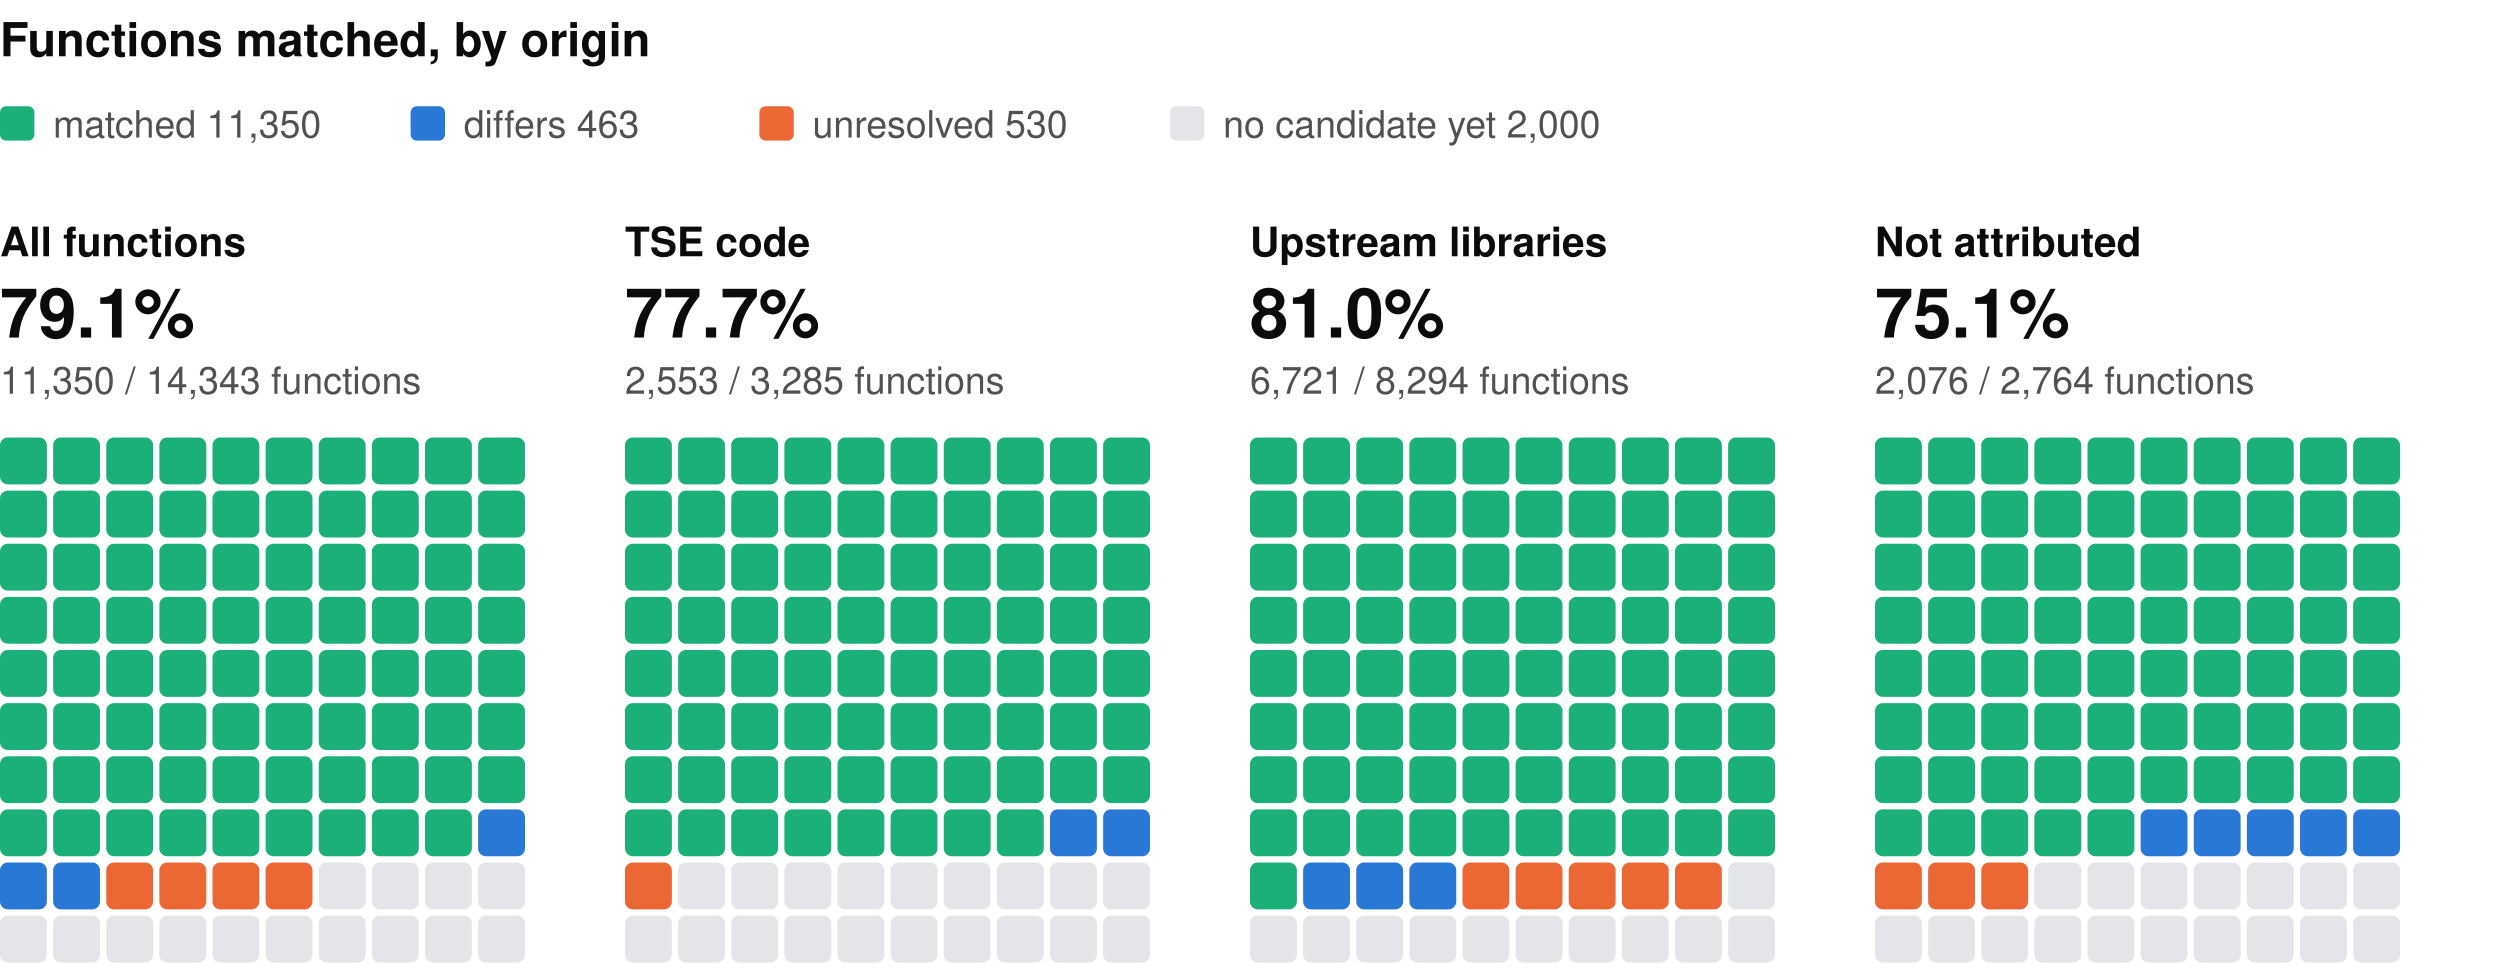
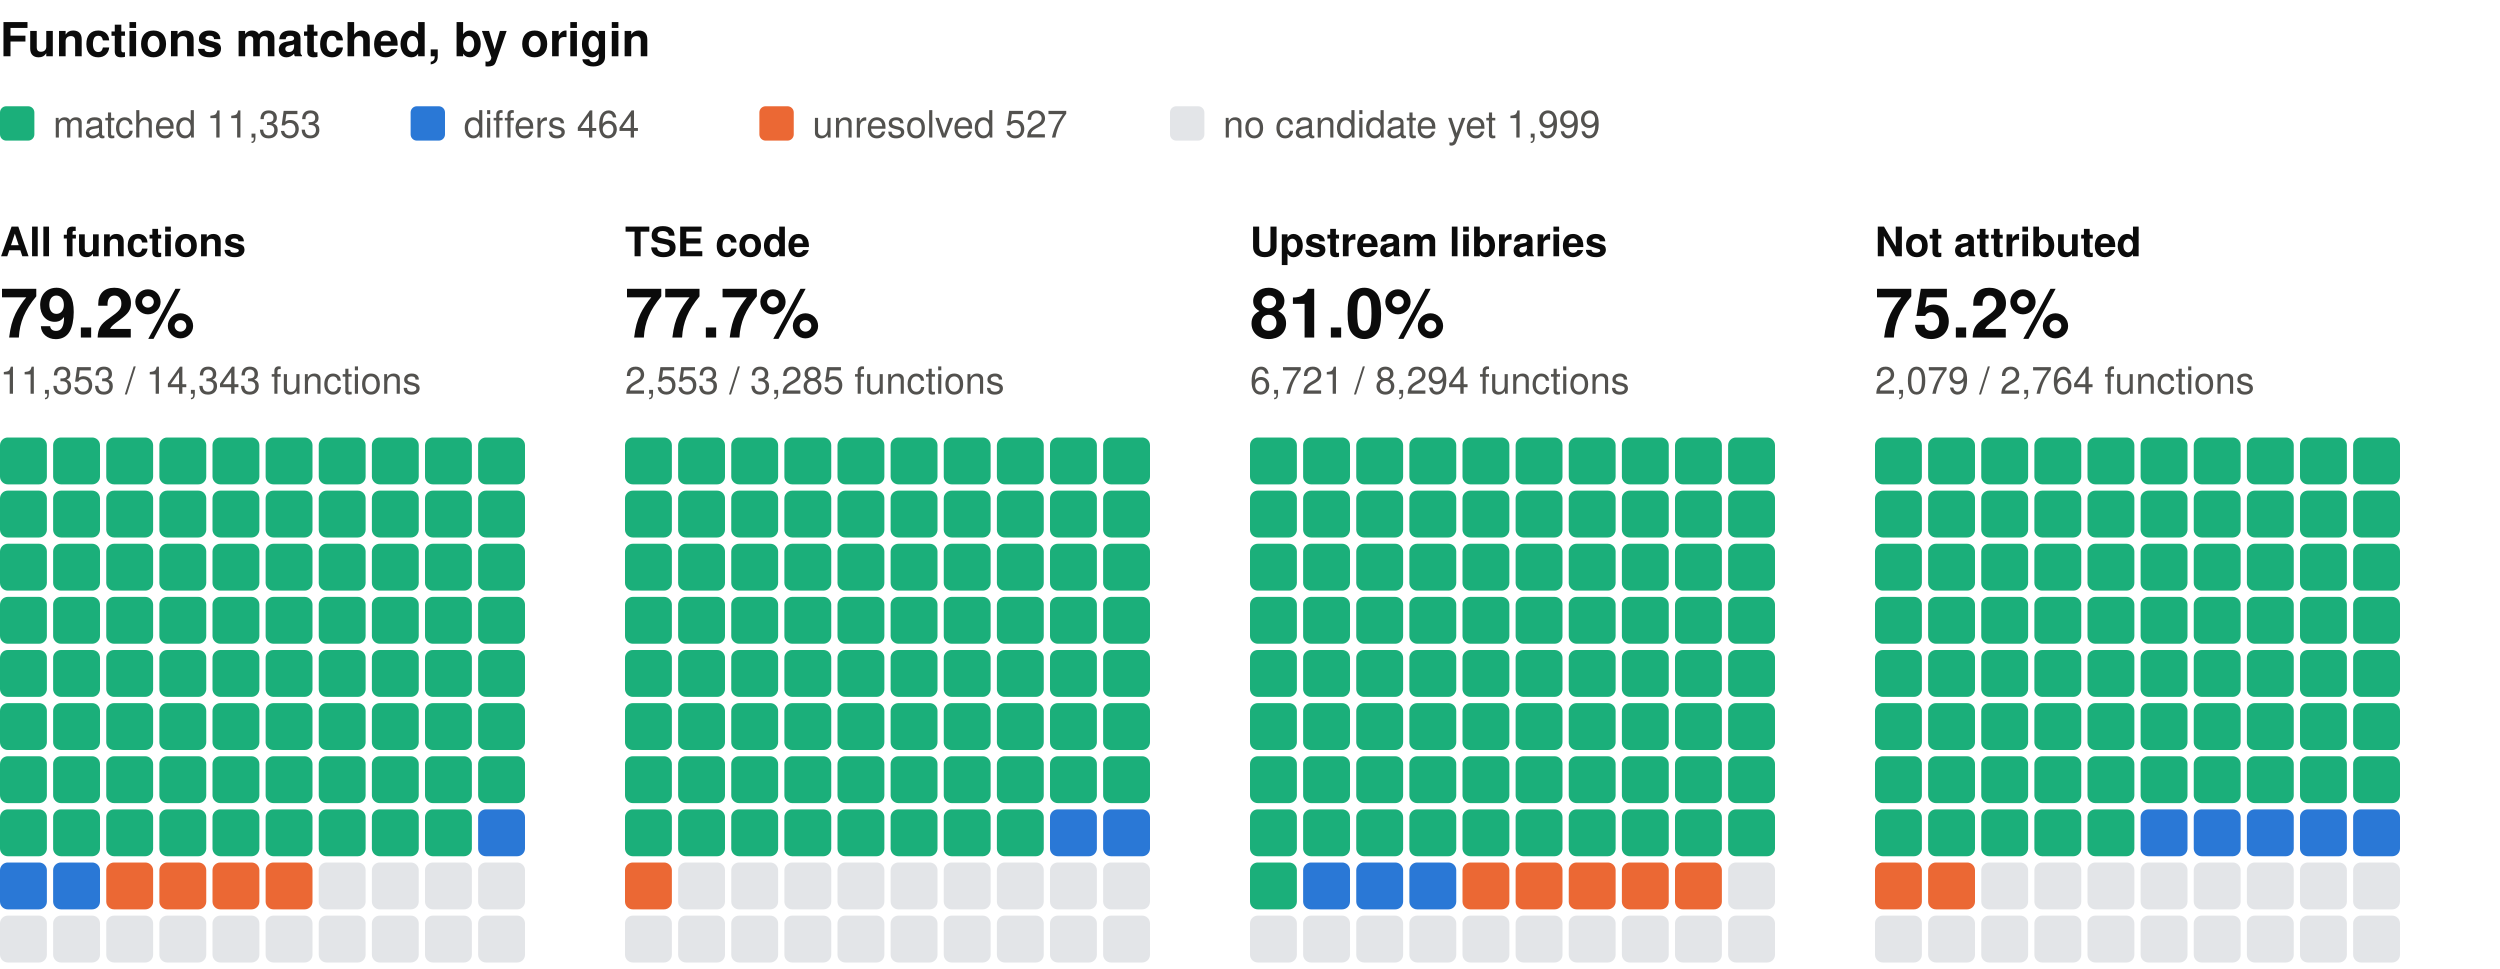
<svg xmlns="http://www.w3.org/2000/svg" width="800" height="310" viewBox="0 0 800 310" role="img" aria-label="Functions matched, by origin: one square per percent, coloured by verdict" font-family="system-ui, -apple-system, 'Segoe UI', Helvetica, Arial, sans-serif">
  <text x="0" y="18" font-size="15" fill="#0b0b0b" font-weight="600">Functions matched, by origin</text>
  <rect x="0" y="34" width="11" height="11" rx="2" fill="#1baf7a" />
-   <text x="17" y="44" font-size="12" fill="#52514e">matched 11,350</text>
+   <text x="17" y="44" font-size="12" fill="#52514e">matched 11,353</text>
  <rect x="131.4" y="34" width="11" height="11" rx="2" fill="#2a78d6" />
-   <text x="148.4" y="44" font-size="12" fill="#52514e">differs 463</text>
+   <text x="148.4" y="44" font-size="12" fill="#52514e">differs 464</text>
  <rect x="243" y="34" width="11" height="11" rx="2" fill="#eb6834" />
-   <text x="260" y="44" font-size="12" fill="#52514e">unresolved 530</text>
+   <text x="260" y="44" font-size="12" fill="#52514e">unresolved 527</text>
  <rect x="374.4" y="34" width="11" height="11" rx="2" fill="#e3e5e8" />
-   <text x="391.4" y="44" font-size="12" fill="#52514e">no candidate yet 2,000</text>
+   <text x="391.4" y="44" font-size="12" fill="#52514e">no candidate yet 1,999</text>
  <text x="0" y="82" font-size="13" fill="#0b0b0b" font-weight="600">All functions</text>
-   <text x="0" y="108" font-size="22" fill="#0b0b0b" font-weight="600">79.1%</text>
-   <text x="0" y="126" font-size="12" fill="#52514e">11,350 / 14,343 functions</text>
+   <text x="0" y="108" font-size="22" fill="#0b0b0b" font-weight="600">79.2%</text>
+   <text x="0" y="126" font-size="12" fill="#52514e">11,353 / 14,343 functions</text>
  <rect x="0" y="140" width="15" height="15" rx="2.5" fill="#1baf7a" />
  <rect x="17" y="140" width="15" height="15" rx="2.5" fill="#1baf7a" />
  <rect x="34" y="140" width="15" height="15" rx="2.5" fill="#1baf7a" />
  <rect x="51" y="140" width="15" height="15" rx="2.5" fill="#1baf7a" />
  <rect x="68" y="140" width="15" height="15" rx="2.5" fill="#1baf7a" />
  <rect x="85" y="140" width="15" height="15" rx="2.5" fill="#1baf7a" />
  <rect x="102" y="140" width="15" height="15" rx="2.5" fill="#1baf7a" />
  <rect x="119" y="140" width="15" height="15" rx="2.5" fill="#1baf7a" />
  <rect x="136" y="140" width="15" height="15" rx="2.5" fill="#1baf7a" />
  <rect x="153" y="140" width="15" height="15" rx="2.5" fill="#1baf7a" />
  <rect x="0" y="157" width="15" height="15" rx="2.5" fill="#1baf7a" />
  <rect x="17" y="157" width="15" height="15" rx="2.5" fill="#1baf7a" />
  <rect x="34" y="157" width="15" height="15" rx="2.5" fill="#1baf7a" />
  <rect x="51" y="157" width="15" height="15" rx="2.5" fill="#1baf7a" />
  <rect x="68" y="157" width="15" height="15" rx="2.5" fill="#1baf7a" />
  <rect x="85" y="157" width="15" height="15" rx="2.5" fill="#1baf7a" />
  <rect x="102" y="157" width="15" height="15" rx="2.5" fill="#1baf7a" />
  <rect x="119" y="157" width="15" height="15" rx="2.5" fill="#1baf7a" />
  <rect x="136" y="157" width="15" height="15" rx="2.5" fill="#1baf7a" />
  <rect x="153" y="157" width="15" height="15" rx="2.5" fill="#1baf7a" />
  <rect x="0" y="174" width="15" height="15" rx="2.5" fill="#1baf7a" />
  <rect x="17" y="174" width="15" height="15" rx="2.5" fill="#1baf7a" />
  <rect x="34" y="174" width="15" height="15" rx="2.5" fill="#1baf7a" />
  <rect x="51" y="174" width="15" height="15" rx="2.5" fill="#1baf7a" />
  <rect x="68" y="174" width="15" height="15" rx="2.5" fill="#1baf7a" />
  <rect x="85" y="174" width="15" height="15" rx="2.5" fill="#1baf7a" />
  <rect x="102" y="174" width="15" height="15" rx="2.5" fill="#1baf7a" />
  <rect x="119" y="174" width="15" height="15" rx="2.5" fill="#1baf7a" />
  <rect x="136" y="174" width="15" height="15" rx="2.5" fill="#1baf7a" />
  <rect x="153" y="174" width="15" height="15" rx="2.5" fill="#1baf7a" />
  <rect x="0" y="191" width="15" height="15" rx="2.5" fill="#1baf7a" />
  <rect x="17" y="191" width="15" height="15" rx="2.5" fill="#1baf7a" />
  <rect x="34" y="191" width="15" height="15" rx="2.5" fill="#1baf7a" />
  <rect x="51" y="191" width="15" height="15" rx="2.5" fill="#1baf7a" />
  <rect x="68" y="191" width="15" height="15" rx="2.5" fill="#1baf7a" />
  <rect x="85" y="191" width="15" height="15" rx="2.5" fill="#1baf7a" />
  <rect x="102" y="191" width="15" height="15" rx="2.5" fill="#1baf7a" />
  <rect x="119" y="191" width="15" height="15" rx="2.5" fill="#1baf7a" />
  <rect x="136" y="191" width="15" height="15" rx="2.5" fill="#1baf7a" />
  <rect x="153" y="191" width="15" height="15" rx="2.5" fill="#1baf7a" />
  <rect x="0" y="208" width="15" height="15" rx="2.5" fill="#1baf7a" />
  <rect x="17" y="208" width="15" height="15" rx="2.5" fill="#1baf7a" />
  <rect x="34" y="208" width="15" height="15" rx="2.5" fill="#1baf7a" />
  <rect x="51" y="208" width="15" height="15" rx="2.5" fill="#1baf7a" />
  <rect x="68" y="208" width="15" height="15" rx="2.5" fill="#1baf7a" />
  <rect x="85" y="208" width="15" height="15" rx="2.5" fill="#1baf7a" />
  <rect x="102" y="208" width="15" height="15" rx="2.5" fill="#1baf7a" />
  <rect x="119" y="208" width="15" height="15" rx="2.5" fill="#1baf7a" />
  <rect x="136" y="208" width="15" height="15" rx="2.5" fill="#1baf7a" />
  <rect x="153" y="208" width="15" height="15" rx="2.5" fill="#1baf7a" />
  <rect x="0" y="225" width="15" height="15" rx="2.5" fill="#1baf7a" />
  <rect x="17" y="225" width="15" height="15" rx="2.5" fill="#1baf7a" />
  <rect x="34" y="225" width="15" height="15" rx="2.5" fill="#1baf7a" />
  <rect x="51" y="225" width="15" height="15" rx="2.5" fill="#1baf7a" />
  <rect x="68" y="225" width="15" height="15" rx="2.5" fill="#1baf7a" />
  <rect x="85" y="225" width="15" height="15" rx="2.5" fill="#1baf7a" />
  <rect x="102" y="225" width="15" height="15" rx="2.5" fill="#1baf7a" />
  <rect x="119" y="225" width="15" height="15" rx="2.5" fill="#1baf7a" />
  <rect x="136" y="225" width="15" height="15" rx="2.5" fill="#1baf7a" />
  <rect x="153" y="225" width="15" height="15" rx="2.5" fill="#1baf7a" />
  <rect x="0" y="242" width="15" height="15" rx="2.5" fill="#1baf7a" />
  <rect x="17" y="242" width="15" height="15" rx="2.5" fill="#1baf7a" />
  <rect x="34" y="242" width="15" height="15" rx="2.5" fill="#1baf7a" />
  <rect x="51" y="242" width="15" height="15" rx="2.5" fill="#1baf7a" />
  <rect x="68" y="242" width="15" height="15" rx="2.5" fill="#1baf7a" />
  <rect x="85" y="242" width="15" height="15" rx="2.5" fill="#1baf7a" />
  <rect x="102" y="242" width="15" height="15" rx="2.5" fill="#1baf7a" />
  <rect x="119" y="242" width="15" height="15" rx="2.5" fill="#1baf7a" />
  <rect x="136" y="242" width="15" height="15" rx="2.5" fill="#1baf7a" />
  <rect x="153" y="242" width="15" height="15" rx="2.5" fill="#1baf7a" />
  <rect x="0" y="259" width="15" height="15" rx="2.5" fill="#1baf7a" />
  <rect x="17" y="259" width="15" height="15" rx="2.5" fill="#1baf7a" />
  <rect x="34" y="259" width="15" height="15" rx="2.5" fill="#1baf7a" />
  <rect x="51" y="259" width="15" height="15" rx="2.5" fill="#1baf7a" />
  <rect x="68" y="259" width="15" height="15" rx="2.5" fill="#1baf7a" />
  <rect x="85" y="259" width="15" height="15" rx="2.5" fill="#1baf7a" />
  <rect x="102" y="259" width="15" height="15" rx="2.5" fill="#1baf7a" />
  <rect x="119" y="259" width="15" height="15" rx="2.5" fill="#1baf7a" />
  <rect x="136" y="259" width="15" height="15" rx="2.5" fill="#1baf7a" />
  <rect x="153" y="259" width="15" height="15" rx="2.5" fill="#2a78d6" />
  <rect x="0" y="276" width="15" height="15" rx="2.5" fill="#2a78d6" />
  <rect x="17" y="276" width="15" height="15" rx="2.5" fill="#2a78d6" />
  <rect x="34" y="276" width="15" height="15" rx="2.5" fill="#eb6834" />
  <rect x="51" y="276" width="15" height="15" rx="2.5" fill="#eb6834" />
  <rect x="68" y="276" width="15" height="15" rx="2.5" fill="#eb6834" />
  <rect x="85" y="276" width="15" height="15" rx="2.5" fill="#eb6834" />
  <rect x="102" y="276" width="15" height="15" rx="2.5" fill="#e3e5e8" />
  <rect x="119" y="276" width="15" height="15" rx="2.5" fill="#e3e5e8" />
  <rect x="136" y="276" width="15" height="15" rx="2.5" fill="#e3e5e8" />
  <rect x="153" y="276" width="15" height="15" rx="2.5" fill="#e3e5e8" />
  <rect x="0" y="293" width="15" height="15" rx="2.5" fill="#e3e5e8" />
  <rect x="17" y="293" width="15" height="15" rx="2.5" fill="#e3e5e8" />
  <rect x="34" y="293" width="15" height="15" rx="2.5" fill="#e3e5e8" />
  <rect x="51" y="293" width="15" height="15" rx="2.5" fill="#e3e5e8" />
  <rect x="68" y="293" width="15" height="15" rx="2.5" fill="#e3e5e8" />
  <rect x="85" y="293" width="15" height="15" rx="2.5" fill="#e3e5e8" />
  <rect x="102" y="293" width="15" height="15" rx="2.5" fill="#e3e5e8" />
  <rect x="119" y="293" width="15" height="15" rx="2.5" fill="#e3e5e8" />
  <rect x="136" y="293" width="15" height="15" rx="2.5" fill="#e3e5e8" />
  <rect x="153" y="293" width="15" height="15" rx="2.5" fill="#e3e5e8" />
  <text x="200" y="82" font-size="13" fill="#0b0b0b" font-weight="600">TSE code</text>
  <text x="200" y="108" font-size="22" fill="#0b0b0b" font-weight="600">77.7%</text>
  <text x="200" y="126" font-size="12" fill="#52514e">2,553 / 3,285 functions</text>
  <rect x="200" y="140" width="15" height="15" rx="2.5" fill="#1baf7a" />
  <rect x="217" y="140" width="15" height="15" rx="2.5" fill="#1baf7a" />
  <rect x="234" y="140" width="15" height="15" rx="2.5" fill="#1baf7a" />
  <rect x="251" y="140" width="15" height="15" rx="2.5" fill="#1baf7a" />
  <rect x="268" y="140" width="15" height="15" rx="2.5" fill="#1baf7a" />
  <rect x="285" y="140" width="15" height="15" rx="2.5" fill="#1baf7a" />
  <rect x="302" y="140" width="15" height="15" rx="2.5" fill="#1baf7a" />
  <rect x="319" y="140" width="15" height="15" rx="2.5" fill="#1baf7a" />
  <rect x="336" y="140" width="15" height="15" rx="2.5" fill="#1baf7a" />
  <rect x="353" y="140" width="15" height="15" rx="2.5" fill="#1baf7a" />
  <rect x="200" y="157" width="15" height="15" rx="2.5" fill="#1baf7a" />
  <rect x="217" y="157" width="15" height="15" rx="2.5" fill="#1baf7a" />
  <rect x="234" y="157" width="15" height="15" rx="2.5" fill="#1baf7a" />
  <rect x="251" y="157" width="15" height="15" rx="2.5" fill="#1baf7a" />
  <rect x="268" y="157" width="15" height="15" rx="2.5" fill="#1baf7a" />
  <rect x="285" y="157" width="15" height="15" rx="2.5" fill="#1baf7a" />
  <rect x="302" y="157" width="15" height="15" rx="2.5" fill="#1baf7a" />
  <rect x="319" y="157" width="15" height="15" rx="2.5" fill="#1baf7a" />
  <rect x="336" y="157" width="15" height="15" rx="2.5" fill="#1baf7a" />
  <rect x="353" y="157" width="15" height="15" rx="2.5" fill="#1baf7a" />
  <rect x="200" y="174" width="15" height="15" rx="2.5" fill="#1baf7a" />
  <rect x="217" y="174" width="15" height="15" rx="2.5" fill="#1baf7a" />
  <rect x="234" y="174" width="15" height="15" rx="2.5" fill="#1baf7a" />
  <rect x="251" y="174" width="15" height="15" rx="2.5" fill="#1baf7a" />
  <rect x="268" y="174" width="15" height="15" rx="2.5" fill="#1baf7a" />
  <rect x="285" y="174" width="15" height="15" rx="2.5" fill="#1baf7a" />
  <rect x="302" y="174" width="15" height="15" rx="2.5" fill="#1baf7a" />
  <rect x="319" y="174" width="15" height="15" rx="2.5" fill="#1baf7a" />
  <rect x="336" y="174" width="15" height="15" rx="2.5" fill="#1baf7a" />
  <rect x="353" y="174" width="15" height="15" rx="2.5" fill="#1baf7a" />
  <rect x="200" y="191" width="15" height="15" rx="2.5" fill="#1baf7a" />
  <rect x="217" y="191" width="15" height="15" rx="2.5" fill="#1baf7a" />
  <rect x="234" y="191" width="15" height="15" rx="2.5" fill="#1baf7a" />
  <rect x="251" y="191" width="15" height="15" rx="2.5" fill="#1baf7a" />
  <rect x="268" y="191" width="15" height="15" rx="2.5" fill="#1baf7a" />
  <rect x="285" y="191" width="15" height="15" rx="2.5" fill="#1baf7a" />
  <rect x="302" y="191" width="15" height="15" rx="2.5" fill="#1baf7a" />
  <rect x="319" y="191" width="15" height="15" rx="2.5" fill="#1baf7a" />
  <rect x="336" y="191" width="15" height="15" rx="2.5" fill="#1baf7a" />
  <rect x="353" y="191" width="15" height="15" rx="2.5" fill="#1baf7a" />
  <rect x="200" y="208" width="15" height="15" rx="2.5" fill="#1baf7a" />
  <rect x="217" y="208" width="15" height="15" rx="2.5" fill="#1baf7a" />
  <rect x="234" y="208" width="15" height="15" rx="2.5" fill="#1baf7a" />
  <rect x="251" y="208" width="15" height="15" rx="2.5" fill="#1baf7a" />
  <rect x="268" y="208" width="15" height="15" rx="2.5" fill="#1baf7a" />
  <rect x="285" y="208" width="15" height="15" rx="2.5" fill="#1baf7a" />
  <rect x="302" y="208" width="15" height="15" rx="2.5" fill="#1baf7a" />
  <rect x="319" y="208" width="15" height="15" rx="2.5" fill="#1baf7a" />
  <rect x="336" y="208" width="15" height="15" rx="2.5" fill="#1baf7a" />
  <rect x="353" y="208" width="15" height="15" rx="2.5" fill="#1baf7a" />
  <rect x="200" y="225" width="15" height="15" rx="2.5" fill="#1baf7a" />
  <rect x="217" y="225" width="15" height="15" rx="2.5" fill="#1baf7a" />
  <rect x="234" y="225" width="15" height="15" rx="2.5" fill="#1baf7a" />
  <rect x="251" y="225" width="15" height="15" rx="2.5" fill="#1baf7a" />
  <rect x="268" y="225" width="15" height="15" rx="2.5" fill="#1baf7a" />
  <rect x="285" y="225" width="15" height="15" rx="2.5" fill="#1baf7a" />
  <rect x="302" y="225" width="15" height="15" rx="2.5" fill="#1baf7a" />
  <rect x="319" y="225" width="15" height="15" rx="2.5" fill="#1baf7a" />
  <rect x="336" y="225" width="15" height="15" rx="2.5" fill="#1baf7a" />
  <rect x="353" y="225" width="15" height="15" rx="2.5" fill="#1baf7a" />
  <rect x="200" y="242" width="15" height="15" rx="2.5" fill="#1baf7a" />
  <rect x="217" y="242" width="15" height="15" rx="2.5" fill="#1baf7a" />
  <rect x="234" y="242" width="15" height="15" rx="2.5" fill="#1baf7a" />
  <rect x="251" y="242" width="15" height="15" rx="2.5" fill="#1baf7a" />
  <rect x="268" y="242" width="15" height="15" rx="2.5" fill="#1baf7a" />
  <rect x="285" y="242" width="15" height="15" rx="2.5" fill="#1baf7a" />
  <rect x="302" y="242" width="15" height="15" rx="2.5" fill="#1baf7a" />
  <rect x="319" y="242" width="15" height="15" rx="2.5" fill="#1baf7a" />
  <rect x="336" y="242" width="15" height="15" rx="2.5" fill="#1baf7a" />
  <rect x="353" y="242" width="15" height="15" rx="2.5" fill="#1baf7a" />
  <rect x="200" y="259" width="15" height="15" rx="2.5" fill="#1baf7a" />
  <rect x="217" y="259" width="15" height="15" rx="2.5" fill="#1baf7a" />
  <rect x="234" y="259" width="15" height="15" rx="2.5" fill="#1baf7a" />
  <rect x="251" y="259" width="15" height="15" rx="2.5" fill="#1baf7a" />
  <rect x="268" y="259" width="15" height="15" rx="2.5" fill="#1baf7a" />
  <rect x="285" y="259" width="15" height="15" rx="2.5" fill="#1baf7a" />
  <rect x="302" y="259" width="15" height="15" rx="2.5" fill="#1baf7a" />
  <rect x="319" y="259" width="15" height="15" rx="2.5" fill="#1baf7a" />
  <rect x="336" y="259" width="15" height="15" rx="2.5" fill="#2a78d6" />
  <rect x="353" y="259" width="15" height="15" rx="2.5" fill="#2a78d6" />
  <rect x="200" y="276" width="15" height="15" rx="2.5" fill="#eb6834" />
  <rect x="217" y="276" width="15" height="15" rx="2.5" fill="#e3e5e8" />
  <rect x="234" y="276" width="15" height="15" rx="2.5" fill="#e3e5e8" />
  <rect x="251" y="276" width="15" height="15" rx="2.5" fill="#e3e5e8" />
  <rect x="268" y="276" width="15" height="15" rx="2.5" fill="#e3e5e8" />
  <rect x="285" y="276" width="15" height="15" rx="2.5" fill="#e3e5e8" />
  <rect x="302" y="276" width="15" height="15" rx="2.5" fill="#e3e5e8" />
  <rect x="319" y="276" width="15" height="15" rx="2.5" fill="#e3e5e8" />
  <rect x="336" y="276" width="15" height="15" rx="2.5" fill="#e3e5e8" />
  <rect x="353" y="276" width="15" height="15" rx="2.5" fill="#e3e5e8" />
  <rect x="200" y="293" width="15" height="15" rx="2.5" fill="#e3e5e8" />
  <rect x="217" y="293" width="15" height="15" rx="2.5" fill="#e3e5e8" />
  <rect x="234" y="293" width="15" height="15" rx="2.5" fill="#e3e5e8" />
  <rect x="251" y="293" width="15" height="15" rx="2.5" fill="#e3e5e8" />
  <rect x="268" y="293" width="15" height="15" rx="2.5" fill="#e3e5e8" />
  <rect x="285" y="293" width="15" height="15" rx="2.5" fill="#e3e5e8" />
  <rect x="302" y="293" width="15" height="15" rx="2.5" fill="#e3e5e8" />
  <rect x="319" y="293" width="15" height="15" rx="2.5" fill="#e3e5e8" />
  <rect x="336" y="293" width="15" height="15" rx="2.5" fill="#e3e5e8" />
  <rect x="353" y="293" width="15" height="15" rx="2.5" fill="#e3e5e8" />
  <text x="400" y="82" font-size="13" fill="#0b0b0b" font-weight="600">Upstream libraries</text>
  <text x="400" y="108" font-size="22" fill="#0b0b0b" font-weight="600">81.0%</text>
  <text x="400" y="126" font-size="12" fill="#52514e">6,721 / 8,294 functions</text>
  <rect x="400" y="140" width="15" height="15" rx="2.5" fill="#1baf7a" />
  <rect x="417" y="140" width="15" height="15" rx="2.5" fill="#1baf7a" />
  <rect x="434" y="140" width="15" height="15" rx="2.5" fill="#1baf7a" />
  <rect x="451" y="140" width="15" height="15" rx="2.5" fill="#1baf7a" />
  <rect x="468" y="140" width="15" height="15" rx="2.5" fill="#1baf7a" />
  <rect x="485" y="140" width="15" height="15" rx="2.5" fill="#1baf7a" />
  <rect x="502" y="140" width="15" height="15" rx="2.5" fill="#1baf7a" />
  <rect x="519" y="140" width="15" height="15" rx="2.5" fill="#1baf7a" />
  <rect x="536" y="140" width="15" height="15" rx="2.5" fill="#1baf7a" />
  <rect x="553" y="140" width="15" height="15" rx="2.5" fill="#1baf7a" />
  <rect x="400" y="157" width="15" height="15" rx="2.5" fill="#1baf7a" />
  <rect x="417" y="157" width="15" height="15" rx="2.5" fill="#1baf7a" />
  <rect x="434" y="157" width="15" height="15" rx="2.5" fill="#1baf7a" />
  <rect x="451" y="157" width="15" height="15" rx="2.5" fill="#1baf7a" />
  <rect x="468" y="157" width="15" height="15" rx="2.5" fill="#1baf7a" />
  <rect x="485" y="157" width="15" height="15" rx="2.5" fill="#1baf7a" />
  <rect x="502" y="157" width="15" height="15" rx="2.5" fill="#1baf7a" />
  <rect x="519" y="157" width="15" height="15" rx="2.5" fill="#1baf7a" />
  <rect x="536" y="157" width="15" height="15" rx="2.5" fill="#1baf7a" />
  <rect x="553" y="157" width="15" height="15" rx="2.5" fill="#1baf7a" />
  <rect x="400" y="174" width="15" height="15" rx="2.5" fill="#1baf7a" />
  <rect x="417" y="174" width="15" height="15" rx="2.5" fill="#1baf7a" />
  <rect x="434" y="174" width="15" height="15" rx="2.5" fill="#1baf7a" />
  <rect x="451" y="174" width="15" height="15" rx="2.5" fill="#1baf7a" />
  <rect x="468" y="174" width="15" height="15" rx="2.5" fill="#1baf7a" />
  <rect x="485" y="174" width="15" height="15" rx="2.5" fill="#1baf7a" />
  <rect x="502" y="174" width="15" height="15" rx="2.5" fill="#1baf7a" />
  <rect x="519" y="174" width="15" height="15" rx="2.5" fill="#1baf7a" />
  <rect x="536" y="174" width="15" height="15" rx="2.5" fill="#1baf7a" />
  <rect x="553" y="174" width="15" height="15" rx="2.5" fill="#1baf7a" />
  <rect x="400" y="191" width="15" height="15" rx="2.5" fill="#1baf7a" />
  <rect x="417" y="191" width="15" height="15" rx="2.5" fill="#1baf7a" />
  <rect x="434" y="191" width="15" height="15" rx="2.5" fill="#1baf7a" />
  <rect x="451" y="191" width="15" height="15" rx="2.5" fill="#1baf7a" />
  <rect x="468" y="191" width="15" height="15" rx="2.5" fill="#1baf7a" />
  <rect x="485" y="191" width="15" height="15" rx="2.5" fill="#1baf7a" />
  <rect x="502" y="191" width="15" height="15" rx="2.5" fill="#1baf7a" />
  <rect x="519" y="191" width="15" height="15" rx="2.5" fill="#1baf7a" />
  <rect x="536" y="191" width="15" height="15" rx="2.5" fill="#1baf7a" />
  <rect x="553" y="191" width="15" height="15" rx="2.5" fill="#1baf7a" />
  <rect x="400" y="208" width="15" height="15" rx="2.5" fill="#1baf7a" />
  <rect x="417" y="208" width="15" height="15" rx="2.5" fill="#1baf7a" />
  <rect x="434" y="208" width="15" height="15" rx="2.5" fill="#1baf7a" />
  <rect x="451" y="208" width="15" height="15" rx="2.5" fill="#1baf7a" />
  <rect x="468" y="208" width="15" height="15" rx="2.5" fill="#1baf7a" />
  <rect x="485" y="208" width="15" height="15" rx="2.5" fill="#1baf7a" />
  <rect x="502" y="208" width="15" height="15" rx="2.5" fill="#1baf7a" />
  <rect x="519" y="208" width="15" height="15" rx="2.5" fill="#1baf7a" />
  <rect x="536" y="208" width="15" height="15" rx="2.5" fill="#1baf7a" />
  <rect x="553" y="208" width="15" height="15" rx="2.5" fill="#1baf7a" />
  <rect x="400" y="225" width="15" height="15" rx="2.5" fill="#1baf7a" />
  <rect x="417" y="225" width="15" height="15" rx="2.5" fill="#1baf7a" />
  <rect x="434" y="225" width="15" height="15" rx="2.5" fill="#1baf7a" />
  <rect x="451" y="225" width="15" height="15" rx="2.5" fill="#1baf7a" />
  <rect x="468" y="225" width="15" height="15" rx="2.5" fill="#1baf7a" />
  <rect x="485" y="225" width="15" height="15" rx="2.5" fill="#1baf7a" />
  <rect x="502" y="225" width="15" height="15" rx="2.5" fill="#1baf7a" />
  <rect x="519" y="225" width="15" height="15" rx="2.5" fill="#1baf7a" />
  <rect x="536" y="225" width="15" height="15" rx="2.5" fill="#1baf7a" />
  <rect x="553" y="225" width="15" height="15" rx="2.5" fill="#1baf7a" />
  <rect x="400" y="242" width="15" height="15" rx="2.5" fill="#1baf7a" />
  <rect x="417" y="242" width="15" height="15" rx="2.5" fill="#1baf7a" />
  <rect x="434" y="242" width="15" height="15" rx="2.5" fill="#1baf7a" />
  <rect x="451" y="242" width="15" height="15" rx="2.5" fill="#1baf7a" />
  <rect x="468" y="242" width="15" height="15" rx="2.5" fill="#1baf7a" />
  <rect x="485" y="242" width="15" height="15" rx="2.5" fill="#1baf7a" />
  <rect x="502" y="242" width="15" height="15" rx="2.5" fill="#1baf7a" />
  <rect x="519" y="242" width="15" height="15" rx="2.5" fill="#1baf7a" />
  <rect x="536" y="242" width="15" height="15" rx="2.5" fill="#1baf7a" />
  <rect x="553" y="242" width="15" height="15" rx="2.5" fill="#1baf7a" />
  <rect x="400" y="259" width="15" height="15" rx="2.5" fill="#1baf7a" />
  <rect x="417" y="259" width="15" height="15" rx="2.5" fill="#1baf7a" />
  <rect x="434" y="259" width="15" height="15" rx="2.5" fill="#1baf7a" />
  <rect x="451" y="259" width="15" height="15" rx="2.5" fill="#1baf7a" />
  <rect x="468" y="259" width="15" height="15" rx="2.5" fill="#1baf7a" />
  <rect x="485" y="259" width="15" height="15" rx="2.5" fill="#1baf7a" />
  <rect x="502" y="259" width="15" height="15" rx="2.5" fill="#1baf7a" />
  <rect x="519" y="259" width="15" height="15" rx="2.5" fill="#1baf7a" />
  <rect x="536" y="259" width="15" height="15" rx="2.5" fill="#1baf7a" />
  <rect x="553" y="259" width="15" height="15" rx="2.5" fill="#1baf7a" />
  <rect x="400" y="276" width="15" height="15" rx="2.5" fill="#1baf7a" />
  <rect x="417" y="276" width="15" height="15" rx="2.5" fill="#2a78d6" />
  <rect x="434" y="276" width="15" height="15" rx="2.5" fill="#2a78d6" />
  <rect x="451" y="276" width="15" height="15" rx="2.5" fill="#2a78d6" />
  <rect x="468" y="276" width="15" height="15" rx="2.5" fill="#eb6834" />
  <rect x="485" y="276" width="15" height="15" rx="2.5" fill="#eb6834" />
  <rect x="502" y="276" width="15" height="15" rx="2.5" fill="#eb6834" />
  <rect x="519" y="276" width="15" height="15" rx="2.5" fill="#eb6834" />
  <rect x="536" y="276" width="15" height="15" rx="2.5" fill="#eb6834" />
  <rect x="553" y="276" width="15" height="15" rx="2.5" fill="#e3e5e8" />
  <rect x="400" y="293" width="15" height="15" rx="2.5" fill="#e3e5e8" />
  <rect x="417" y="293" width="15" height="15" rx="2.5" fill="#e3e5e8" />
  <rect x="434" y="293" width="15" height="15" rx="2.5" fill="#e3e5e8" />
  <rect x="451" y="293" width="15" height="15" rx="2.5" fill="#e3e5e8" />
  <rect x="468" y="293" width="15" height="15" rx="2.5" fill="#e3e5e8" />
  <rect x="485" y="293" width="15" height="15" rx="2.5" fill="#e3e5e8" />
  <rect x="502" y="293" width="15" height="15" rx="2.5" fill="#e3e5e8" />
  <rect x="519" y="293" width="15" height="15" rx="2.5" fill="#e3e5e8" />
  <rect x="536" y="293" width="15" height="15" rx="2.5" fill="#e3e5e8" />
  <rect x="553" y="293" width="15" height="15" rx="2.5" fill="#e3e5e8" />
  <text x="600" y="82" font-size="13" fill="#0b0b0b" font-weight="600">Not attributed</text>
-   <text x="600" y="108" font-size="22" fill="#0b0b0b" font-weight="600">75.1%</text>
-   <text x="600" y="126" font-size="12" fill="#52514e">2,076 / 2,764 functions</text>
+   <text x="600" y="108" font-size="22" fill="#0b0b0b" font-weight="600">75.2%</text>
+   <text x="600" y="126" font-size="12" fill="#52514e">2,079 / 2,764 functions</text>
  <rect x="600" y="140" width="15" height="15" rx="2.5" fill="#1baf7a" />
  <rect x="617" y="140" width="15" height="15" rx="2.5" fill="#1baf7a" />
  <rect x="634" y="140" width="15" height="15" rx="2.5" fill="#1baf7a" />
  <rect x="651" y="140" width="15" height="15" rx="2.5" fill="#1baf7a" />
  <rect x="668" y="140" width="15" height="15" rx="2.5" fill="#1baf7a" />
  <rect x="685" y="140" width="15" height="15" rx="2.5" fill="#1baf7a" />
  <rect x="702" y="140" width="15" height="15" rx="2.5" fill="#1baf7a" />
  <rect x="719" y="140" width="15" height="15" rx="2.5" fill="#1baf7a" />
  <rect x="736" y="140" width="15" height="15" rx="2.5" fill="#1baf7a" />
  <rect x="753" y="140" width="15" height="15" rx="2.5" fill="#1baf7a" />
  <rect x="600" y="157" width="15" height="15" rx="2.5" fill="#1baf7a" />
  <rect x="617" y="157" width="15" height="15" rx="2.5" fill="#1baf7a" />
  <rect x="634" y="157" width="15" height="15" rx="2.5" fill="#1baf7a" />
  <rect x="651" y="157" width="15" height="15" rx="2.5" fill="#1baf7a" />
  <rect x="668" y="157" width="15" height="15" rx="2.5" fill="#1baf7a" />
  <rect x="685" y="157" width="15" height="15" rx="2.5" fill="#1baf7a" />
  <rect x="702" y="157" width="15" height="15" rx="2.5" fill="#1baf7a" />
  <rect x="719" y="157" width="15" height="15" rx="2.5" fill="#1baf7a" />
  <rect x="736" y="157" width="15" height="15" rx="2.5" fill="#1baf7a" />
  <rect x="753" y="157" width="15" height="15" rx="2.5" fill="#1baf7a" />
  <rect x="600" y="174" width="15" height="15" rx="2.5" fill="#1baf7a" />
  <rect x="617" y="174" width="15" height="15" rx="2.5" fill="#1baf7a" />
  <rect x="634" y="174" width="15" height="15" rx="2.5" fill="#1baf7a" />
  <rect x="651" y="174" width="15" height="15" rx="2.5" fill="#1baf7a" />
  <rect x="668" y="174" width="15" height="15" rx="2.5" fill="#1baf7a" />
  <rect x="685" y="174" width="15" height="15" rx="2.5" fill="#1baf7a" />
  <rect x="702" y="174" width="15" height="15" rx="2.5" fill="#1baf7a" />
  <rect x="719" y="174" width="15" height="15" rx="2.5" fill="#1baf7a" />
  <rect x="736" y="174" width="15" height="15" rx="2.5" fill="#1baf7a" />
  <rect x="753" y="174" width="15" height="15" rx="2.5" fill="#1baf7a" />
  <rect x="600" y="191" width="15" height="15" rx="2.5" fill="#1baf7a" />
  <rect x="617" y="191" width="15" height="15" rx="2.5" fill="#1baf7a" />
  <rect x="634" y="191" width="15" height="15" rx="2.5" fill="#1baf7a" />
  <rect x="651" y="191" width="15" height="15" rx="2.5" fill="#1baf7a" />
  <rect x="668" y="191" width="15" height="15" rx="2.5" fill="#1baf7a" />
  <rect x="685" y="191" width="15" height="15" rx="2.5" fill="#1baf7a" />
  <rect x="702" y="191" width="15" height="15" rx="2.5" fill="#1baf7a" />
  <rect x="719" y="191" width="15" height="15" rx="2.5" fill="#1baf7a" />
  <rect x="736" y="191" width="15" height="15" rx="2.5" fill="#1baf7a" />
  <rect x="753" y="191" width="15" height="15" rx="2.5" fill="#1baf7a" />
  <rect x="600" y="208" width="15" height="15" rx="2.5" fill="#1baf7a" />
  <rect x="617" y="208" width="15" height="15" rx="2.5" fill="#1baf7a" />
  <rect x="634" y="208" width="15" height="15" rx="2.5" fill="#1baf7a" />
  <rect x="651" y="208" width="15" height="15" rx="2.5" fill="#1baf7a" />
  <rect x="668" y="208" width="15" height="15" rx="2.5" fill="#1baf7a" />
  <rect x="685" y="208" width="15" height="15" rx="2.5" fill="#1baf7a" />
  <rect x="702" y="208" width="15" height="15" rx="2.5" fill="#1baf7a" />
  <rect x="719" y="208" width="15" height="15" rx="2.5" fill="#1baf7a" />
  <rect x="736" y="208" width="15" height="15" rx="2.5" fill="#1baf7a" />
  <rect x="753" y="208" width="15" height="15" rx="2.5" fill="#1baf7a" />
  <rect x="600" y="225" width="15" height="15" rx="2.5" fill="#1baf7a" />
  <rect x="617" y="225" width="15" height="15" rx="2.5" fill="#1baf7a" />
  <rect x="634" y="225" width="15" height="15" rx="2.5" fill="#1baf7a" />
  <rect x="651" y="225" width="15" height="15" rx="2.5" fill="#1baf7a" />
  <rect x="668" y="225" width="15" height="15" rx="2.5" fill="#1baf7a" />
  <rect x="685" y="225" width="15" height="15" rx="2.5" fill="#1baf7a" />
  <rect x="702" y="225" width="15" height="15" rx="2.5" fill="#1baf7a" />
  <rect x="719" y="225" width="15" height="15" rx="2.5" fill="#1baf7a" />
  <rect x="736" y="225" width="15" height="15" rx="2.5" fill="#1baf7a" />
  <rect x="753" y="225" width="15" height="15" rx="2.5" fill="#1baf7a" />
  <rect x="600" y="242" width="15" height="15" rx="2.5" fill="#1baf7a" />
  <rect x="617" y="242" width="15" height="15" rx="2.5" fill="#1baf7a" />
  <rect x="634" y="242" width="15" height="15" rx="2.5" fill="#1baf7a" />
  <rect x="651" y="242" width="15" height="15" rx="2.5" fill="#1baf7a" />
  <rect x="668" y="242" width="15" height="15" rx="2.5" fill="#1baf7a" />
  <rect x="685" y="242" width="15" height="15" rx="2.5" fill="#1baf7a" />
  <rect x="702" y="242" width="15" height="15" rx="2.5" fill="#1baf7a" />
  <rect x="719" y="242" width="15" height="15" rx="2.5" fill="#1baf7a" />
  <rect x="736" y="242" width="15" height="15" rx="2.5" fill="#1baf7a" />
  <rect x="753" y="242" width="15" height="15" rx="2.5" fill="#1baf7a" />
  <rect x="600" y="259" width="15" height="15" rx="2.5" fill="#1baf7a" />
  <rect x="617" y="259" width="15" height="15" rx="2.5" fill="#1baf7a" />
  <rect x="634" y="259" width="15" height="15" rx="2.5" fill="#1baf7a" />
  <rect x="651" y="259" width="15" height="15" rx="2.5" fill="#1baf7a" />
  <rect x="668" y="259" width="15" height="15" rx="2.5" fill="#1baf7a" />
  <rect x="685" y="259" width="15" height="15" rx="2.5" fill="#2a78d6" />
  <rect x="702" y="259" width="15" height="15" rx="2.5" fill="#2a78d6" />
  <rect x="719" y="259" width="15" height="15" rx="2.5" fill="#2a78d6" />
  <rect x="736" y="259" width="15" height="15" rx="2.5" fill="#2a78d6" />
  <rect x="753" y="259" width="15" height="15" rx="2.5" fill="#2a78d6" />
  <rect x="600" y="276" width="15" height="15" rx="2.5" fill="#eb6834" />
  <rect x="617" y="276" width="15" height="15" rx="2.5" fill="#eb6834" />
-   <rect x="634" y="276" width="15" height="15" rx="2.5" fill="#eb6834" />
+   <rect x="634" y="276" width="15" height="15" rx="2.5" fill="#e3e5e8" />
  <rect x="651" y="276" width="15" height="15" rx="2.5" fill="#e3e5e8" />
  <rect x="668" y="276" width="15" height="15" rx="2.5" fill="#e3e5e8" />
  <rect x="685" y="276" width="15" height="15" rx="2.5" fill="#e3e5e8" />
  <rect x="702" y="276" width="15" height="15" rx="2.5" fill="#e3e5e8" />
  <rect x="719" y="276" width="15" height="15" rx="2.5" fill="#e3e5e8" />
  <rect x="736" y="276" width="15" height="15" rx="2.5" fill="#e3e5e8" />
  <rect x="753" y="276" width="15" height="15" rx="2.5" fill="#e3e5e8" />
  <rect x="600" y="293" width="15" height="15" rx="2.5" fill="#e3e5e8" />
  <rect x="617" y="293" width="15" height="15" rx="2.5" fill="#e3e5e8" />
  <rect x="634" y="293" width="15" height="15" rx="2.5" fill="#e3e5e8" />
  <rect x="651" y="293" width="15" height="15" rx="2.5" fill="#e3e5e8" />
  <rect x="668" y="293" width="15" height="15" rx="2.5" fill="#e3e5e8" />
  <rect x="685" y="293" width="15" height="15" rx="2.5" fill="#e3e5e8" />
  <rect x="702" y="293" width="15" height="15" rx="2.5" fill="#e3e5e8" />
  <rect x="719" y="293" width="15" height="15" rx="2.5" fill="#e3e5e8" />
  <rect x="736" y="293" width="15" height="15" rx="2.5" fill="#e3e5e8" />
  <rect x="753" y="293" width="15" height="15" rx="2.5" fill="#e3e5e8" />
</svg>
